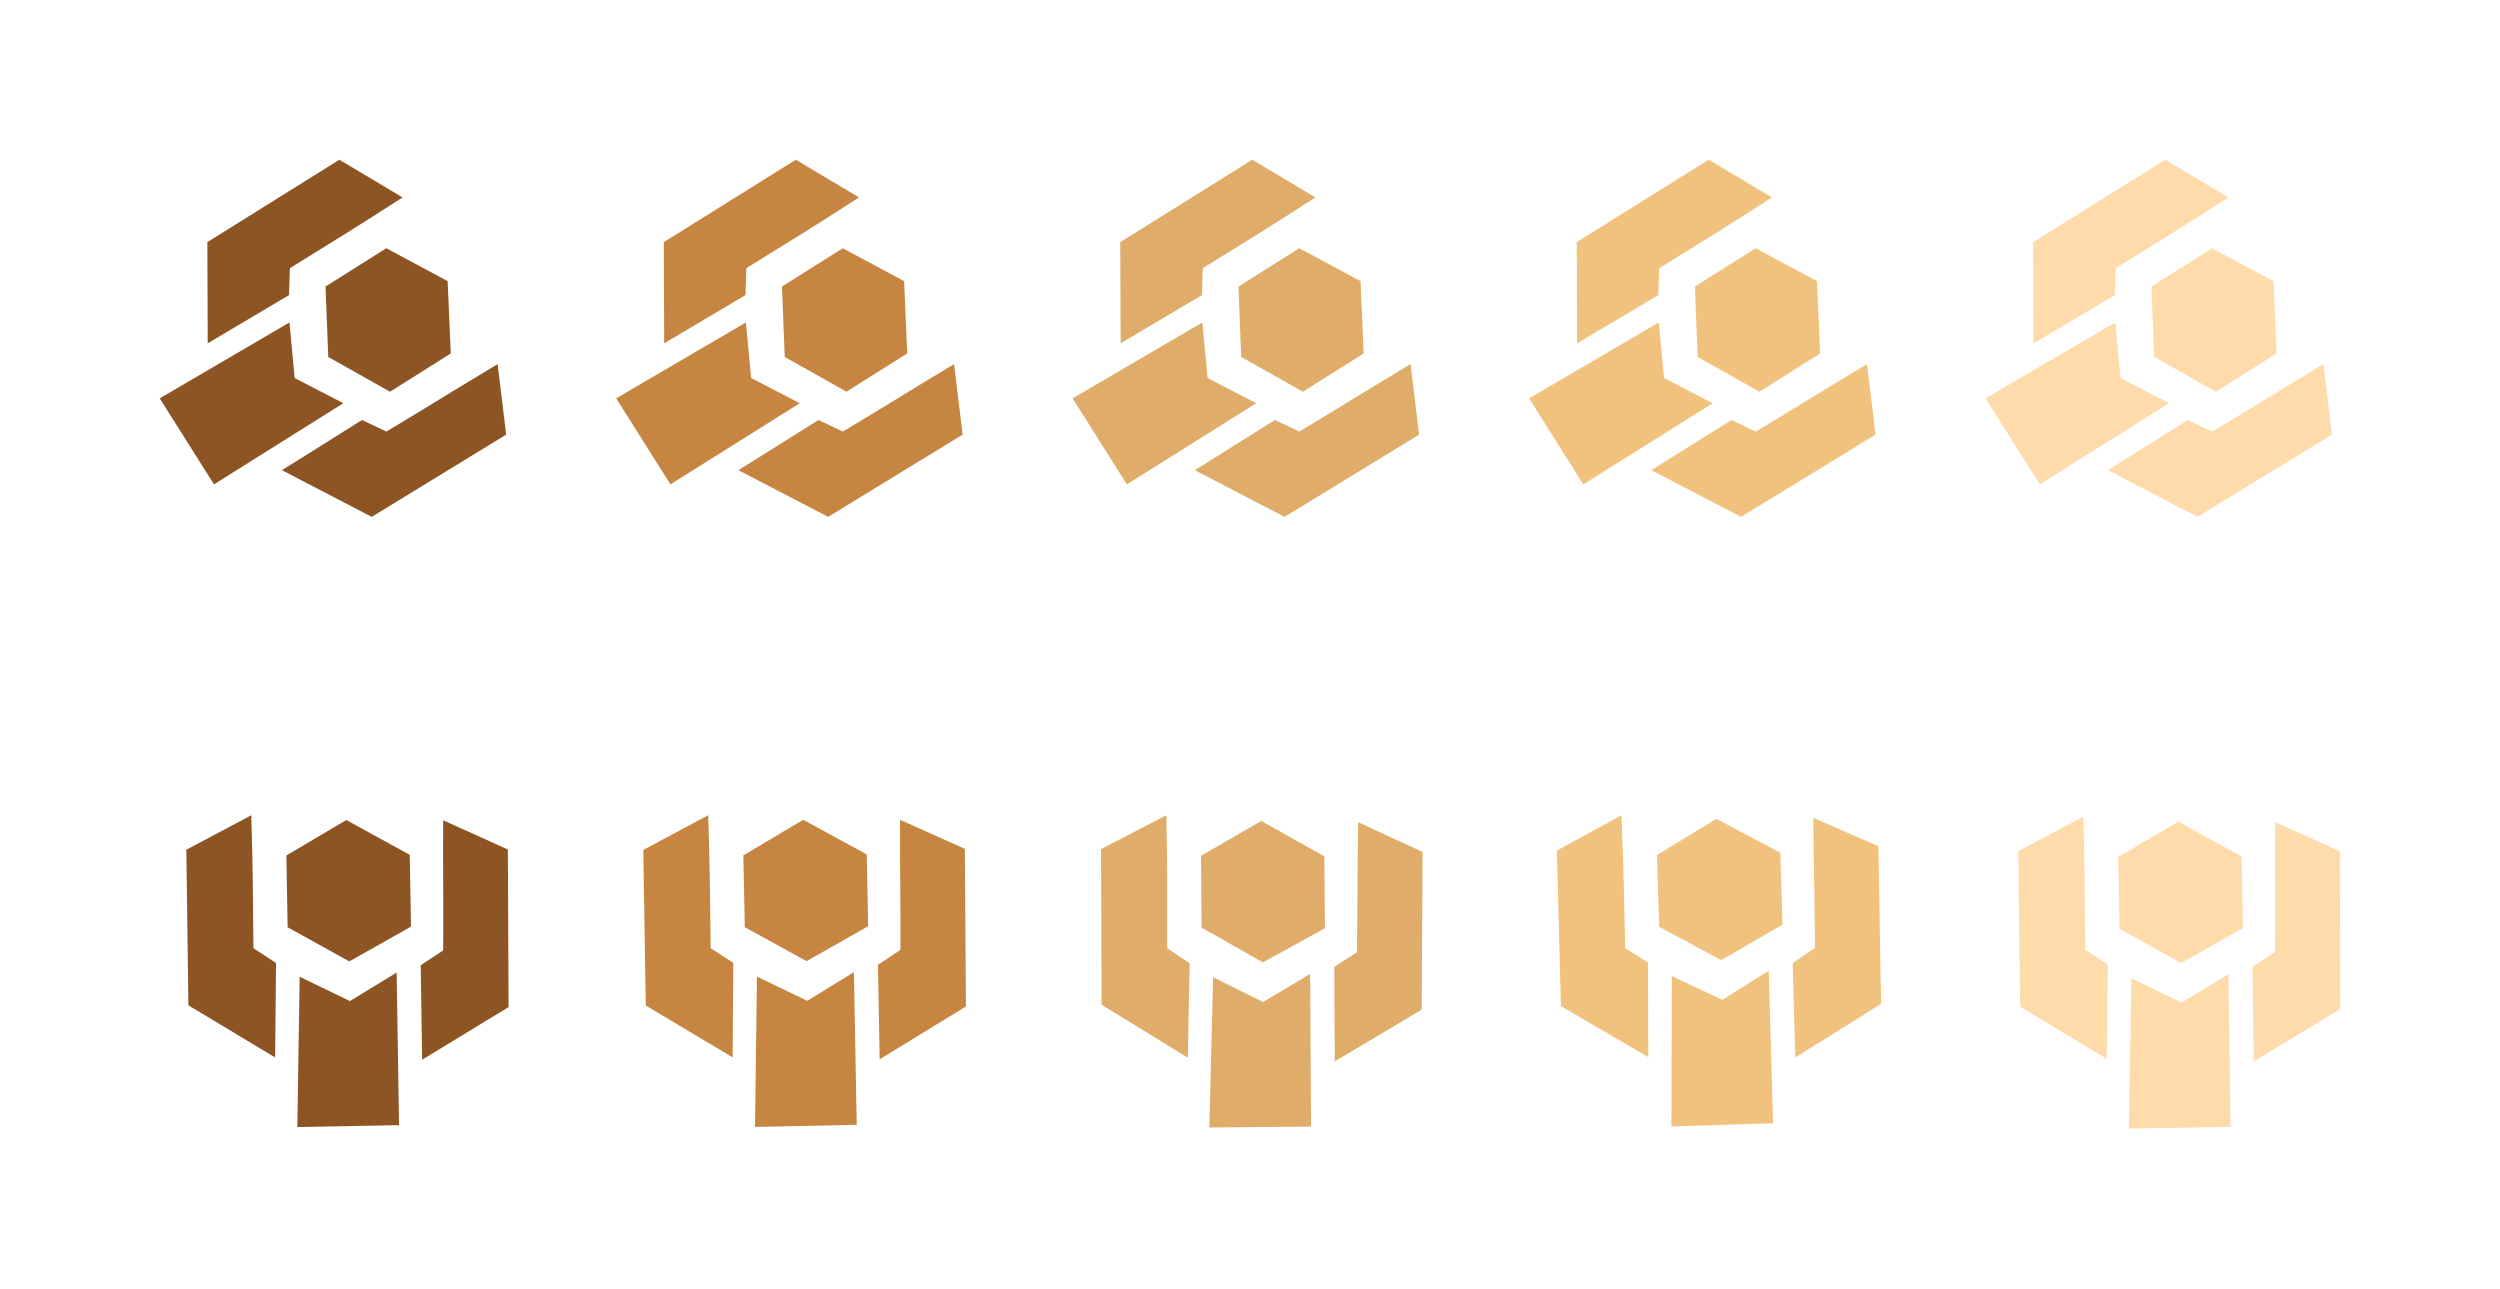
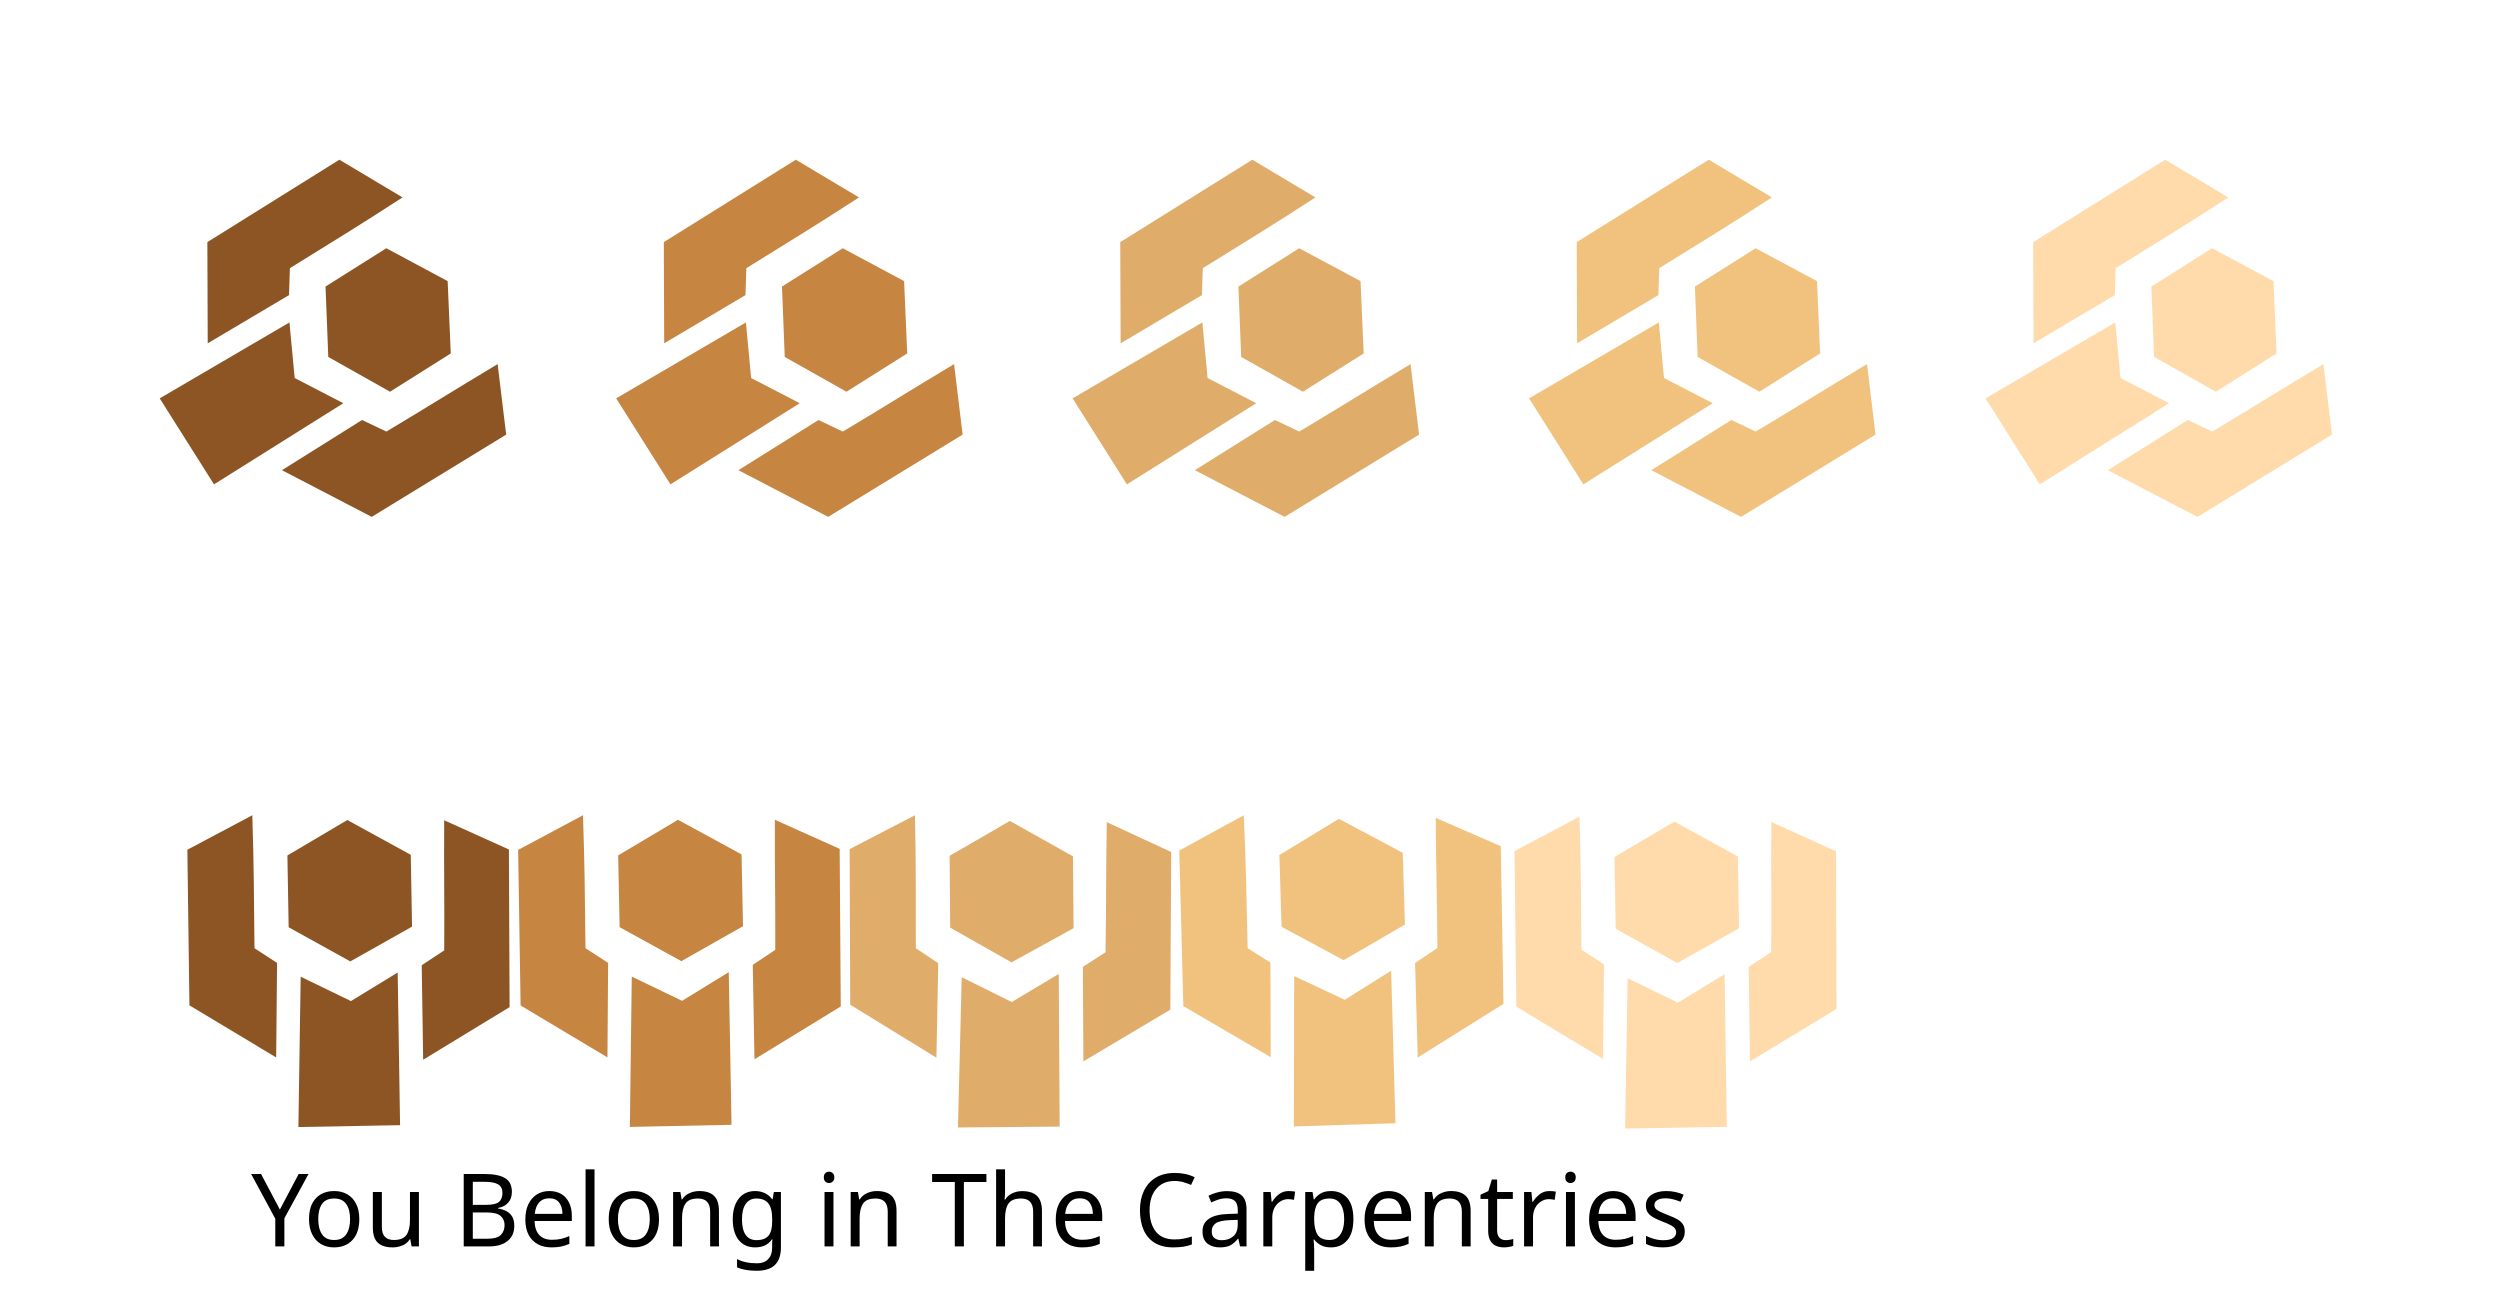
<svg xmlns="http://www.w3.org/2000/svg" width="156.534mm" height="80.663mm" viewBox="0 0 554.646 285.812" id="svg2" version="1.1">
  <defs id="defs4" />
  <g id="layer1" transform="translate(-1115.589,-254.5459)">
-     <g id="g4195" transform="translate(1345.698,174.7122)">
-       <g id="g4241" transform="translate(-51.51778,19.1929)">
-         <path id="path2" style="fill:#8d5524;fill-opacity:1;fill-rule:evenodd" d="m -105.761,139.832 -0.609,-15.622 13.481,-8.494 13.613,7.295 0.692,16.043 -13.481,8.493 z" />
-         <path id="path4" style="fill:#8d5524;fill-opacity:1;fill-rule:evenodd" d="m -132.507,136.805 -0.082,-22.45 29.291,-18.281 14.009,8.363 c -10.103,6.564 -14.745,9.331 -24.987,15.699 l -0.193,5.975 z" />
-         <path id="path6" style="fill:#8d5524;fill-opacity:1;fill-rule:evenodd" d="m -131.115,168.1 -12.043,-19.081 28.786,-16.845 1.156,12.335 10.793,5.589 z" />
-         <path id="path8" style="fill:#8d5524;fill-opacity:1;fill-rule:evenodd" d="m -116.042,164.957 19.919,10.355 29.829,-18.249 -1.893,-15.642 c -10.338,6.184 -14.348,8.786 -24.688,14.966 l -5.399,-2.566 z" />
+     <g transform="translate(1294.181,193.9051)" id="g4241">
+       <path d="m -105.761,139.832 -0.609,-15.622 13.481,-8.494 13.613,7.295 0.692,16.043 -13.481,8.493 z" style="fill:#8d5524;fill-opacity:1;fill-rule:evenodd" id="path2" />
+       <path d="m -132.507,136.805 -0.082,-22.45 29.291,-18.281 14.009,8.363 c -10.103,6.564 -14.745,9.331 -24.987,15.699 l -0.193,5.975 z" style="fill:#8d5524;fill-opacity:1;fill-rule:evenodd" id="path4" />
+       <path d="m -131.115,168.1 -12.043,-19.081 28.786,-16.845 1.156,12.335 10.793,5.589 z" style="fill:#8d5524;fill-opacity:1;fill-rule:evenodd" id="path6" />
+       <path d="m -116.042,164.957 19.919,10.355 29.829,-18.249 -1.893,-15.642 c -10.338,6.184 -14.348,8.786 -24.688,14.966 l -5.399,-2.566 z" style="fill:#8d5524;fill-opacity:1;fill-rule:evenodd" id="path8" />
+     </g>
+     <g style="opacity:1;fill:#f1c27d;fill-opacity:1" id="g4247" transform="translate(1597.984,193.9051)">
+       <path id="path4249" style="fill:#f1c27d;fill-opacity:1;fill-rule:evenodd" d="m -105.761,139.832 -0.609,-15.622 13.481,-8.494 13.613,7.295 0.692,16.043 -13.481,8.493 z" />
+       <path id="path4251" style="fill:#f1c27d;fill-opacity:1;fill-rule:evenodd" d="m -132.507,136.805 -0.082,-22.45 29.291,-18.281 14.009,8.363 c -10.103,6.564 -14.745,9.331 -24.987,15.699 l -0.193,5.975 z" />
+       <path id="path4253" style="fill:#f1c27d;fill-opacity:1;fill-rule:evenodd" d="m -131.115,168.1 -12.043,-19.081 28.786,-16.845 1.156,12.335 10.793,5.589 z" />
+       <path id="path4255" style="fill:#f1c27d;fill-opacity:1;fill-rule:evenodd" d="m -116.042,164.957 19.919,10.355 29.829,-18.249 -1.893,-15.642 c -10.338,6.184 -14.348,8.786 -24.688,14.966 l -5.399,-2.566 z" />
+     </g>
+     <g transform="translate(1395.449,193.9051)" id="g4257">
+       <path d="m -105.761,139.832 -0.609,-15.622 13.481,-8.494 13.613,7.295 0.692,16.043 -13.481,8.493 z" style="fill:#c68642;fill-opacity:1;fill-rule:evenodd" id="path4259" />
+       <path d="m -132.507,136.805 -0.082,-22.45 29.291,-18.281 14.009,8.363 c -10.103,6.564 -14.745,9.331 -24.987,15.699 l -0.193,5.975 z" style="fill:#c68642;fill-opacity:1;fill-rule:evenodd" id="path4261" />
+       <path d="m -131.115,168.1 -12.043,-19.081 28.786,-16.845 1.156,12.335 10.793,5.589 z" style="fill:#c68642;fill-opacity:1;fill-rule:evenodd" id="path4263" />
+       <path d="m -116.042,164.957 19.919,10.355 29.829,-18.249 -1.893,-15.642 c -10.338,6.184 -14.348,8.786 -24.688,14.966 l -5.399,-2.566 z" style="fill:#c68642;fill-opacity:1;fill-rule:evenodd" id="path4265" />
+     </g>
+     <g style="fill:#ffdbac;fill-opacity:1" id="g4267" transform="translate(1699.252,193.9051)">
+       <path id="path4269" style="fill:#ffdbac;fill-opacity:1;fill-rule:evenodd" d="m -105.761,139.832 -0.609,-15.622 13.481,-8.494 13.613,7.295 0.692,16.043 -13.481,8.493 z" />
+       <path id="path4271" style="fill:#ffdbac;fill-opacity:1;fill-rule:evenodd" d="m -132.507,136.805 -0.082,-22.45 29.291,-18.281 14.009,8.363 c -10.103,6.564 -14.745,9.331 -24.987,15.699 l -0.193,5.975 z" />
+       <path id="path4273" style="fill:#ffdbac;fill-opacity:1;fill-rule:evenodd" d="m -131.115,168.1 -12.043,-19.081 28.786,-16.845 1.156,12.335 10.793,5.589 z" />
+       <path id="path4275" style="fill:#ffdbac;fill-opacity:1;fill-rule:evenodd" d="m -116.042,164.957 19.919,10.355 29.829,-18.249 -1.893,-15.642 c -10.338,6.184 -14.348,8.786 -24.688,14.966 l -5.399,-2.566 z" />
+     </g>
+     <g style="fill:#e0ac69;fill-opacity:1" id="g4287" transform="translate(1496.716,193.9051)">
+       <path id="path4289" style="fill:#e0ac69;fill-opacity:1;fill-rule:evenodd" d="m -105.761,139.832 -0.609,-15.622 13.481,-8.494 13.613,7.295 0.692,16.043 -13.481,8.493 z" />
+       <path id="path4291" style="fill:#e0ac69;fill-opacity:1;fill-rule:evenodd" d="m -132.507,136.805 -0.082,-22.45 29.291,-18.281 14.009,8.363 c -10.103,6.564 -14.745,9.331 -24.987,15.699 l -0.193,5.975 z" />
+       <path id="path4293" style="fill:#e0ac69;fill-opacity:1;fill-rule:evenodd" d="m -131.115,168.1 -12.043,-19.081 28.786,-16.845 1.156,12.335 10.793,5.589 z" />
+       <path id="path4295" style="fill:#e0ac69;fill-opacity:1;fill-rule:evenodd" d="m -116.042,164.957 19.919,10.355 29.829,-18.249 -1.893,-15.642 c -10.338,6.184 -14.348,8.786 -24.688,14.966 l -5.399,-2.566 z" />
+     </g>
+     <g id="g4268">
+       <g id="g4184" transform="translate(1345.926,174.7122)">
+         <g id="g4316" transform="matrix(0.5181012,-0.8553193,0.8553193,0.5181012,-217.4247,130.2234)">
+           <path id="path4318" style="fill:#8d5524;fill-opacity:1;fill-rule:evenodd" d="m -105.761,139.832 -0.609,-15.622 13.481,-8.494 13.613,7.295 0.692,16.043 -13.481,8.493 z" />
+           <path id="path4320" style="fill:#8d5524;fill-opacity:1;fill-rule:evenodd" d="m -132.507,136.805 -0.082,-22.45 29.291,-18.281 14.009,8.363 c -10.103,6.564 -14.745,9.331 -24.987,15.699 l -0.193,5.975 z" />
+           <path id="path4322" style="fill:#8d5524;fill-opacity:1;fill-rule:evenodd" d="m -131.115,168.1 -12.043,-19.081 28.786,-16.845 1.156,12.335 10.793,5.589 z" />
+           <path id="path4324" style="fill:#8d5524;fill-opacity:1;fill-rule:evenodd" d="m -116.042,164.957 19.919,10.355 29.829,-18.249 -1.893,-15.642 c -10.338,6.184 -14.348,8.786 -24.688,14.966 l -5.399,-2.566 z" />
+         </g>
+         <g id="g4339" transform="matrix(0.5159429,-0.856623,0.856623,0.5159429,-144.3888,130.3324)">
+           <path id="path4341" style="fill:#c68642;fill-opacity:1;fill-rule:evenodd" d="m -105.761,139.832 -0.609,-15.622 13.481,-8.494 13.613,7.295 0.692,16.043 -13.481,8.493 z" />
+           <path id="path4343" style="fill:#c68642;fill-opacity:1;fill-rule:evenodd" d="m -132.507,136.805 -0.082,-22.45 29.291,-18.281 14.009,8.363 c -10.103,6.564 -14.745,9.331 -24.987,15.699 l -0.193,5.975 z" />
+           <path id="path4345" style="fill:#c68642;fill-opacity:1;fill-rule:evenodd" d="m -131.115,168.1 -12.043,-19.081 28.786,-16.845 1.156,12.335 10.793,5.589 z" />
+           <path id="path4347" style="fill:#c68642;fill-opacity:1;fill-rule:evenodd" d="m -116.042,164.957 19.919,10.355 29.829,-18.249 -1.893,-15.642 c -10.338,6.184 -14.348,8.786 -24.688,14.966 l -5.399,-2.566 z" />
+         </g>
+         <g transform="matrix(0.5264404,-0.850212,0.850212,0.5264404,-69.13811,129.8085)" id="g4349" style="fill:#e0ac69;fill-opacity:1">
+           <path d="m -105.761,139.832 -0.609,-15.622 13.481,-8.494 13.613,7.295 0.692,16.043 -13.481,8.493 z" style="fill:#e0ac69;fill-opacity:1;fill-rule:evenodd" id="path4351" />
+           <path d="m -132.507,136.805 -0.082,-22.45 29.291,-18.281 14.009,8.363 c -10.103,6.564 -14.745,9.331 -24.987,15.699 l -0.193,5.975 z" style="fill:#e0ac69;fill-opacity:1;fill-rule:evenodd" id="path4353" />
+           <path d="m -131.115,168.1 -12.043,-19.081 28.786,-16.845 1.156,12.335 10.793,5.589 z" style="fill:#e0ac69;fill-opacity:1;fill-rule:evenodd" id="path4355" />
+           <path d="m -116.042,164.957 19.919,10.355 29.829,-18.249 -1.893,-15.642 c -10.338,6.184 -14.348,8.786 -24.688,14.966 l -5.399,-2.566 z" style="fill:#e0ac69;fill-opacity:1;fill-rule:evenodd" id="path4357" />
+         </g>
+         <g transform="matrix(0.5072506,-0.8617986,0.8617986,0.5072506,0.898318,130.778)" id="g4359" style="opacity:1;fill:#f1c27d;fill-opacity:1">
+           <path d="m -105.761,139.832 -0.609,-15.622 13.481,-8.494 13.613,7.295 0.692,16.043 -13.481,8.493 z" style="fill:#f1c27d;fill-opacity:1;fill-rule:evenodd" id="path4361" />
+           <path d="m -132.507,136.805 -0.082,-22.45 29.291,-18.281 14.009,8.363 c -10.103,6.564 -14.745,9.331 -24.987,15.699 l -0.193,5.975 z" style="fill:#f1c27d;fill-opacity:1;fill-rule:evenodd" id="path4363" />
+           <path d="m -131.115,168.1 -12.043,-19.081 28.786,-16.845 1.156,12.335 10.793,5.589 z" style="fill:#f1c27d;fill-opacity:1;fill-rule:evenodd" id="path4365" />
+           <path d="m -116.042,164.957 19.919,10.355 29.829,-18.249 -1.893,-15.642 c -10.338,6.184 -14.348,8.786 -24.688,14.966 l -5.399,-2.566 z" style="fill:#f1c27d;fill-opacity:1;fill-rule:evenodd" id="path4367" />
+         </g>
+         <g transform="matrix(0.5192971,-0.8545938,0.8545938,0.5192971,77.20005,130.4856)" id="g4369" style="fill:#ffdbac;fill-opacity:1">
+           <path d="m -105.761,139.832 -0.609,-15.622 13.481,-8.494 13.613,7.295 0.692,16.043 -13.481,8.493 z" style="fill:#ffdbac;fill-opacity:1;fill-rule:evenodd" id="path4371" />
+           <path d="m -132.507,136.805 -0.082,-22.45 29.291,-18.281 14.009,8.363 c -10.103,6.564 -14.745,9.331 -24.987,15.699 l -0.193,5.975 z" style="fill:#ffdbac;fill-opacity:1;fill-rule:evenodd" id="path4373" />
+           <path d="m -131.115,168.1 -12.043,-19.081 28.786,-16.845 1.156,12.335 10.793,5.589 z" style="fill:#ffdbac;fill-opacity:1;fill-rule:evenodd" id="path4375" />
+           <path d="m -116.042,164.957 19.919,10.355 29.829,-18.249 -1.893,-15.642 c -10.338,6.184 -14.348,8.786 -24.688,14.966 l -5.399,-2.566 z" style="fill:#ffdbac;fill-opacity:1;fill-rule:evenodd" id="path4377" />
+         </g>
      </g>
-       <g transform="translate(252.2855,19.1929)" id="g4247" style="opacity:1;fill:#f1c27d;fill-opacity:1">
-         <path d="m -105.761,139.832 -0.609,-15.622 13.481,-8.494 13.613,7.295 0.692,16.043 -13.481,8.493 z" style="fill:#f1c27d;fill-opacity:1;fill-rule:evenodd" id="path4249" />
-         <path d="m -132.507,136.805 -0.082,-22.45 29.291,-18.281 14.009,8.363 c -10.103,6.564 -14.745,9.331 -24.987,15.699 l -0.193,5.975 z" style="fill:#f1c27d;fill-opacity:1;fill-rule:evenodd" id="path4251" />
-         <path d="m -131.115,168.1 -12.043,-19.081 28.786,-16.845 1.156,12.335 10.793,5.589 z" style="fill:#f1c27d;fill-opacity:1;fill-rule:evenodd" id="path4253" />
-         <path d="m -116.042,164.957 19.919,10.355 29.829,-18.249 -1.893,-15.642 c -10.338,6.184 -14.348,8.786 -24.688,14.966 l -5.399,-2.566 z" style="fill:#f1c27d;fill-opacity:1;fill-rule:evenodd" id="path4255" />
-       </g>
-       <g id="g4257" transform="translate(49.75006,19.1929)">
-         <path id="path4259" style="fill:#c68642;fill-opacity:1;fill-rule:evenodd" d="m -105.761,139.832 -0.609,-15.622 13.481,-8.494 13.613,7.295 0.692,16.043 -13.481,8.493 z" />
-         <path id="path4261" style="fill:#c68642;fill-opacity:1;fill-rule:evenodd" d="m -132.507,136.805 -0.082,-22.45 29.291,-18.281 14.009,8.363 c -10.103,6.564 -14.745,9.331 -24.987,15.699 l -0.193,5.975 z" />
-         <path id="path4263" style="fill:#c68642;fill-opacity:1;fill-rule:evenodd" d="m -131.115,168.1 -12.043,-19.081 28.786,-16.845 1.156,12.335 10.793,5.589 z" />
-         <path id="path4265" style="fill:#c68642;fill-opacity:1;fill-rule:evenodd" d="m -116.042,164.957 19.919,10.355 29.829,-18.249 -1.893,-15.642 c -10.338,6.184 -14.348,8.786 -24.688,14.966 l -5.399,-2.566 z" />
-       </g>
-       <g transform="translate(353.5534,19.1929)" id="g4267" style="fill:#ffdbac;fill-opacity:1">
-         <path d="m -105.761,139.832 -0.609,-15.622 13.481,-8.494 13.613,7.295 0.692,16.043 -13.481,8.493 z" style="fill:#ffdbac;fill-opacity:1;fill-rule:evenodd" id="path4269" />
-         <path d="m -132.507,136.805 -0.082,-22.45 29.291,-18.281 14.009,8.363 c -10.103,6.564 -14.745,9.331 -24.987,15.699 l -0.193,5.975 z" style="fill:#ffdbac;fill-opacity:1;fill-rule:evenodd" id="path4271" />
-         <path d="m -131.115,168.1 -12.043,-19.081 28.786,-16.845 1.156,12.335 10.793,5.589 z" style="fill:#ffdbac;fill-opacity:1;fill-rule:evenodd" id="path4273" />
-         <path d="m -116.042,164.957 19.919,10.355 29.829,-18.249 -1.893,-15.642 c -10.338,6.184 -14.348,8.786 -24.688,14.966 l -5.399,-2.566 z" style="fill:#ffdbac;fill-opacity:1;fill-rule:evenodd" id="path4275" />
-       </g>
-       <g transform="translate(151.0178,19.1929)" id="g4287" style="fill:#e0ac69;fill-opacity:1">
-         <path d="m -105.761,139.832 -0.609,-15.622 13.481,-8.494 13.613,7.295 0.692,16.043 -13.481,8.493 z" style="fill:#e0ac69;fill-opacity:1;fill-rule:evenodd" id="path4289" />
-         <path d="m -132.507,136.805 -0.082,-22.45 29.291,-18.281 14.009,8.363 c -10.103,6.564 -14.745,9.331 -24.987,15.699 l -0.193,5.975 z" style="fill:#e0ac69;fill-opacity:1;fill-rule:evenodd" id="path4291" />
-         <path d="m -131.115,168.1 -12.043,-19.081 28.786,-16.845 1.156,12.335 10.793,5.589 z" style="fill:#e0ac69;fill-opacity:1;fill-rule:evenodd" id="path4293" />
-         <path d="m -116.042,164.957 19.919,10.355 29.829,-18.249 -1.893,-15.642 c -10.338,6.184 -14.348,8.786 -24.688,14.966 l -5.399,-2.566 z" style="fill:#e0ac69;fill-opacity:1;fill-rule:evenodd" id="path4295" />
-       </g>
-       <g transform="matrix(0.5181012,-0.8553193,0.8553193,0.5181012,-217.4247,130.2234)" id="g4316">
-         <path d="m -105.761,139.832 -0.609,-15.622 13.481,-8.494 13.613,7.295 0.692,16.043 -13.481,8.493 z" style="fill:#8d5524;fill-opacity:1;fill-rule:evenodd" id="path4318" />
-         <path d="m -132.507,136.805 -0.082,-22.45 29.291,-18.281 14.009,8.363 c -10.103,6.564 -14.745,9.331 -24.987,15.699 l -0.193,5.975 z" style="fill:#8d5524;fill-opacity:1;fill-rule:evenodd" id="path4320" />
-         <path d="m -131.115,168.1 -12.043,-19.081 28.786,-16.845 1.156,12.335 10.793,5.589 z" style="fill:#8d5524;fill-opacity:1;fill-rule:evenodd" id="path4322" />
-         <path d="m -116.042,164.957 19.919,10.355 29.829,-18.249 -1.893,-15.642 c -10.338,6.184 -14.348,8.786 -24.688,14.966 l -5.399,-2.566 z" style="fill:#8d5524;fill-opacity:1;fill-rule:evenodd" id="path4324" />
-       </g>
-       <g transform="matrix(0.5159429,-0.856623,0.856623,0.5159429,-116.3888,130.3324)" id="g4339">
-         <path d="m -105.761,139.832 -0.609,-15.622 13.481,-8.494 13.613,7.295 0.692,16.043 -13.481,8.493 z" style="fill:#c68642;fill-opacity:1;fill-rule:evenodd" id="path4341" />
-         <path d="m -132.507,136.805 -0.082,-22.45 29.291,-18.281 14.009,8.363 c -10.103,6.564 -14.745,9.331 -24.987,15.699 l -0.193,5.975 z" style="fill:#c68642;fill-opacity:1;fill-rule:evenodd" id="path4343" />
-         <path d="m -131.115,168.1 -12.043,-19.081 28.786,-16.845 1.156,12.335 10.793,5.589 z" style="fill:#c68642;fill-opacity:1;fill-rule:evenodd" id="path4345" />
-         <path d="m -116.042,164.957 19.919,10.355 29.829,-18.249 -1.893,-15.642 c -10.338,6.184 -14.348,8.786 -24.688,14.966 l -5.399,-2.566 z" style="fill:#c68642;fill-opacity:1;fill-rule:evenodd" id="path4347" />
-       </g>
-       <g style="fill:#e0ac69;fill-opacity:1" id="g4349" transform="matrix(0.5264404,-0.850212,0.850212,0.5264404,-13.13811,129.8085)">
-         <path id="path4351" style="fill:#e0ac69;fill-opacity:1;fill-rule:evenodd" d="m -105.761,139.832 -0.609,-15.622 13.481,-8.494 13.613,7.295 0.692,16.043 -13.481,8.493 z" />
-         <path id="path4353" style="fill:#e0ac69;fill-opacity:1;fill-rule:evenodd" d="m -132.507,136.805 -0.082,-22.45 29.291,-18.281 14.009,8.363 c -10.103,6.564 -14.745,9.331 -24.987,15.699 l -0.193,5.975 z" />
-         <path id="path4355" style="fill:#e0ac69;fill-opacity:1;fill-rule:evenodd" d="m -131.115,168.1 -12.043,-19.081 28.786,-16.845 1.156,12.335 10.793,5.589 z" />
-         <path id="path4357" style="fill:#e0ac69;fill-opacity:1;fill-rule:evenodd" d="m -116.042,164.957 19.919,10.355 29.829,-18.249 -1.893,-15.642 c -10.338,6.184 -14.348,8.786 -24.688,14.966 l -5.399,-2.566 z" />
-       </g>
-       <g style="opacity:1;fill:#f1c27d;fill-opacity:1" id="g4359" transform="matrix(0.5072506,-0.8617986,0.8617986,0.5072506,84.89832,130.778)">
-         <path id="path4361" style="fill:#f1c27d;fill-opacity:1;fill-rule:evenodd" d="m -105.761,139.832 -0.609,-15.622 13.481,-8.494 13.613,7.295 0.692,16.043 -13.481,8.493 z" />
-         <path id="path4363" style="fill:#f1c27d;fill-opacity:1;fill-rule:evenodd" d="m -132.507,136.805 -0.082,-22.45 29.291,-18.281 14.009,8.363 c -10.103,6.564 -14.745,9.331 -24.987,15.699 l -0.193,5.975 z" />
-         <path id="path4365" style="fill:#f1c27d;fill-opacity:1;fill-rule:evenodd" d="m -131.115,168.1 -12.043,-19.081 28.786,-16.845 1.156,12.335 10.793,5.589 z" />
-         <path id="path4367" style="fill:#f1c27d;fill-opacity:1;fill-rule:evenodd" d="m -116.042,164.957 19.919,10.355 29.829,-18.249 -1.893,-15.642 c -10.338,6.184 -14.348,8.786 -24.688,14.966 l -5.399,-2.566 z" />
-       </g>
-       <g style="fill:#ffdbac;fill-opacity:1" id="g4369" transform="matrix(0.5192971,-0.8545938,0.8545938,0.5192971,189.2001,130.4856)">
-         <path id="path4371" style="fill:#ffdbac;fill-opacity:1;fill-rule:evenodd" d="m -105.761,139.832 -0.609,-15.622 13.481,-8.494 13.613,7.295 0.692,16.043 -13.481,8.493 z" />
-         <path id="path4373" style="fill:#ffdbac;fill-opacity:1;fill-rule:evenodd" d="m -132.507,136.805 -0.082,-22.45 29.291,-18.281 14.009,8.363 c -10.103,6.564 -14.745,9.331 -24.987,15.699 l -0.193,5.975 z" />
-         <path id="path4375" style="fill:#ffdbac;fill-opacity:1;fill-rule:evenodd" d="m -131.115,168.1 -12.043,-19.081 28.786,-16.845 1.156,12.335 10.793,5.589 z" />
-         <path id="path4377" style="fill:#ffdbac;fill-opacity:1;fill-rule:evenodd" d="m -116.042,164.957 19.919,10.355 29.829,-18.249 -1.893,-15.642 c -10.338,6.184 -14.348,8.786 -24.688,14.966 l -5.399,-2.566 z" />
-       </g>
+       <text xml:space="preserve" style="font-style:normal;font-weight:normal;font-size:30px;line-height:125%;font-family:sans-serif;letter-spacing:0px;word-spacing:0px;fill:#000000;fill-opacity:1;stroke:none;stroke-width:1px;stroke-linecap:butt;stroke-linejoin:miter;stroke-opacity:1" x="1171.304" y="531.072" id="text4211">
+         <tspan id="tspan4213" x="1171.304" y="531.072" style="font-size:22.5px">You Belong in The Carpentries</tspan>
+       </text>
    </g>
  </g>
</svg>
